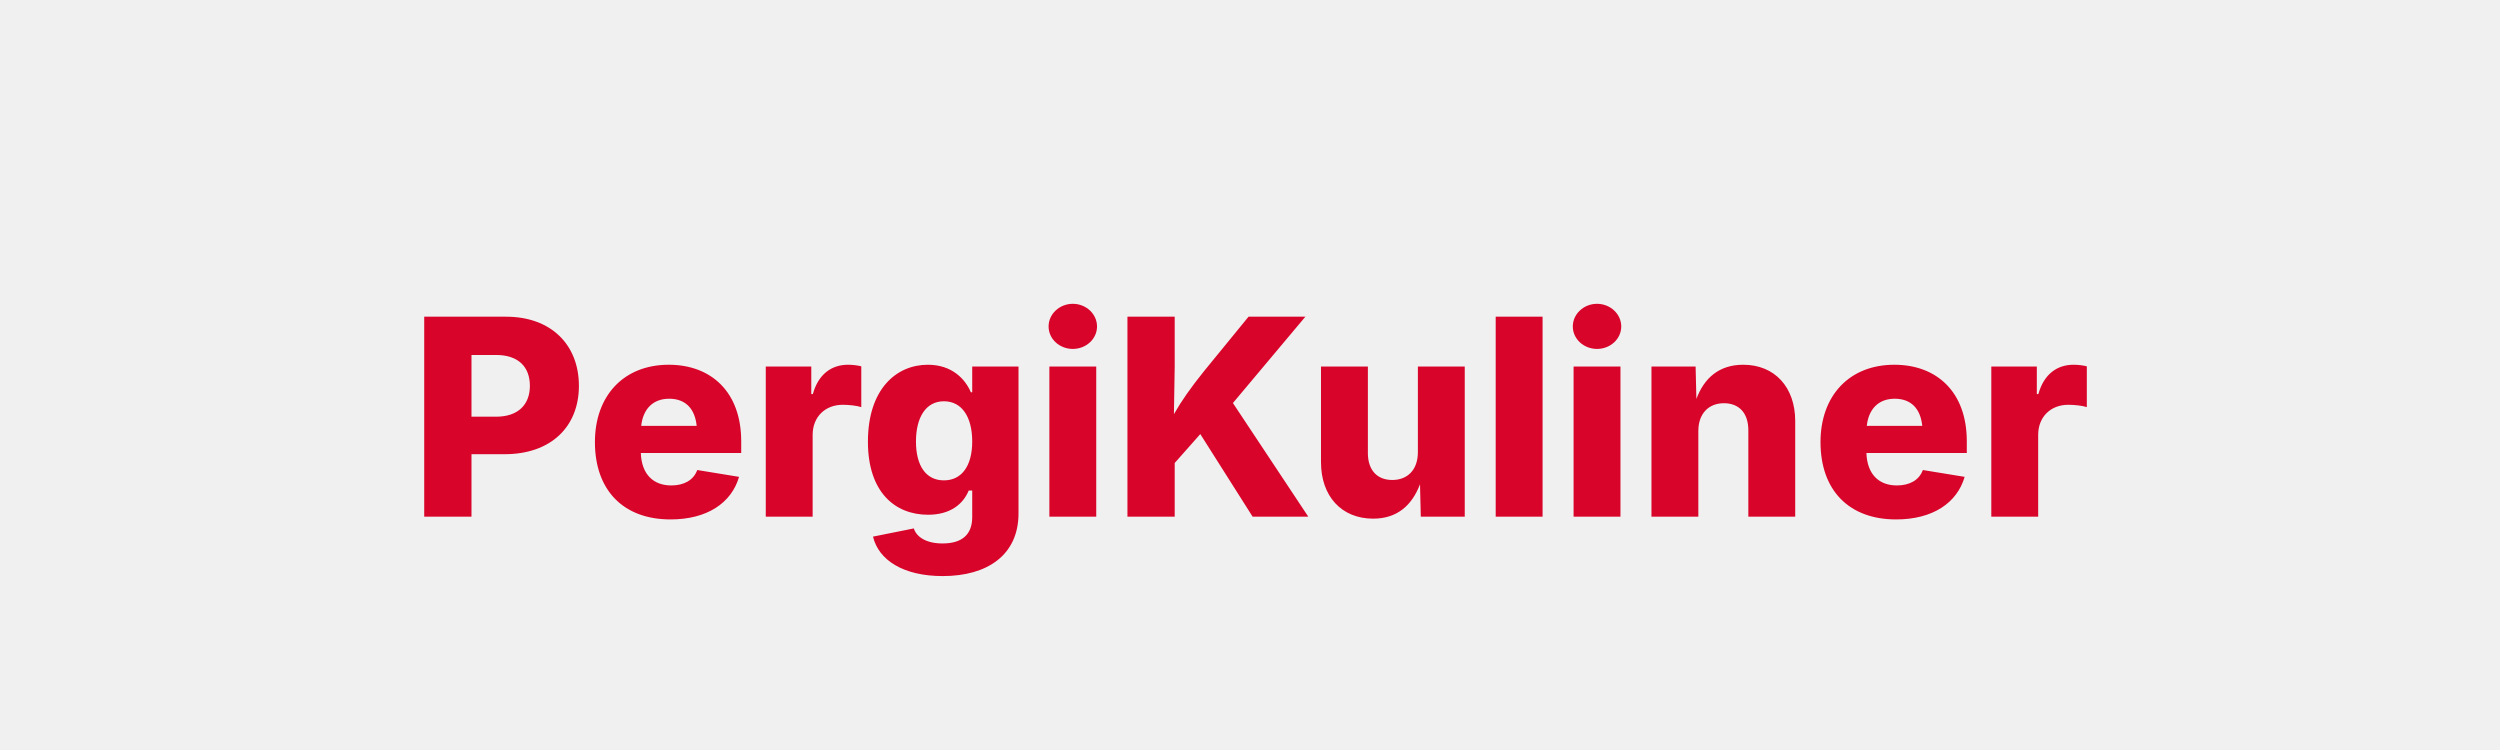
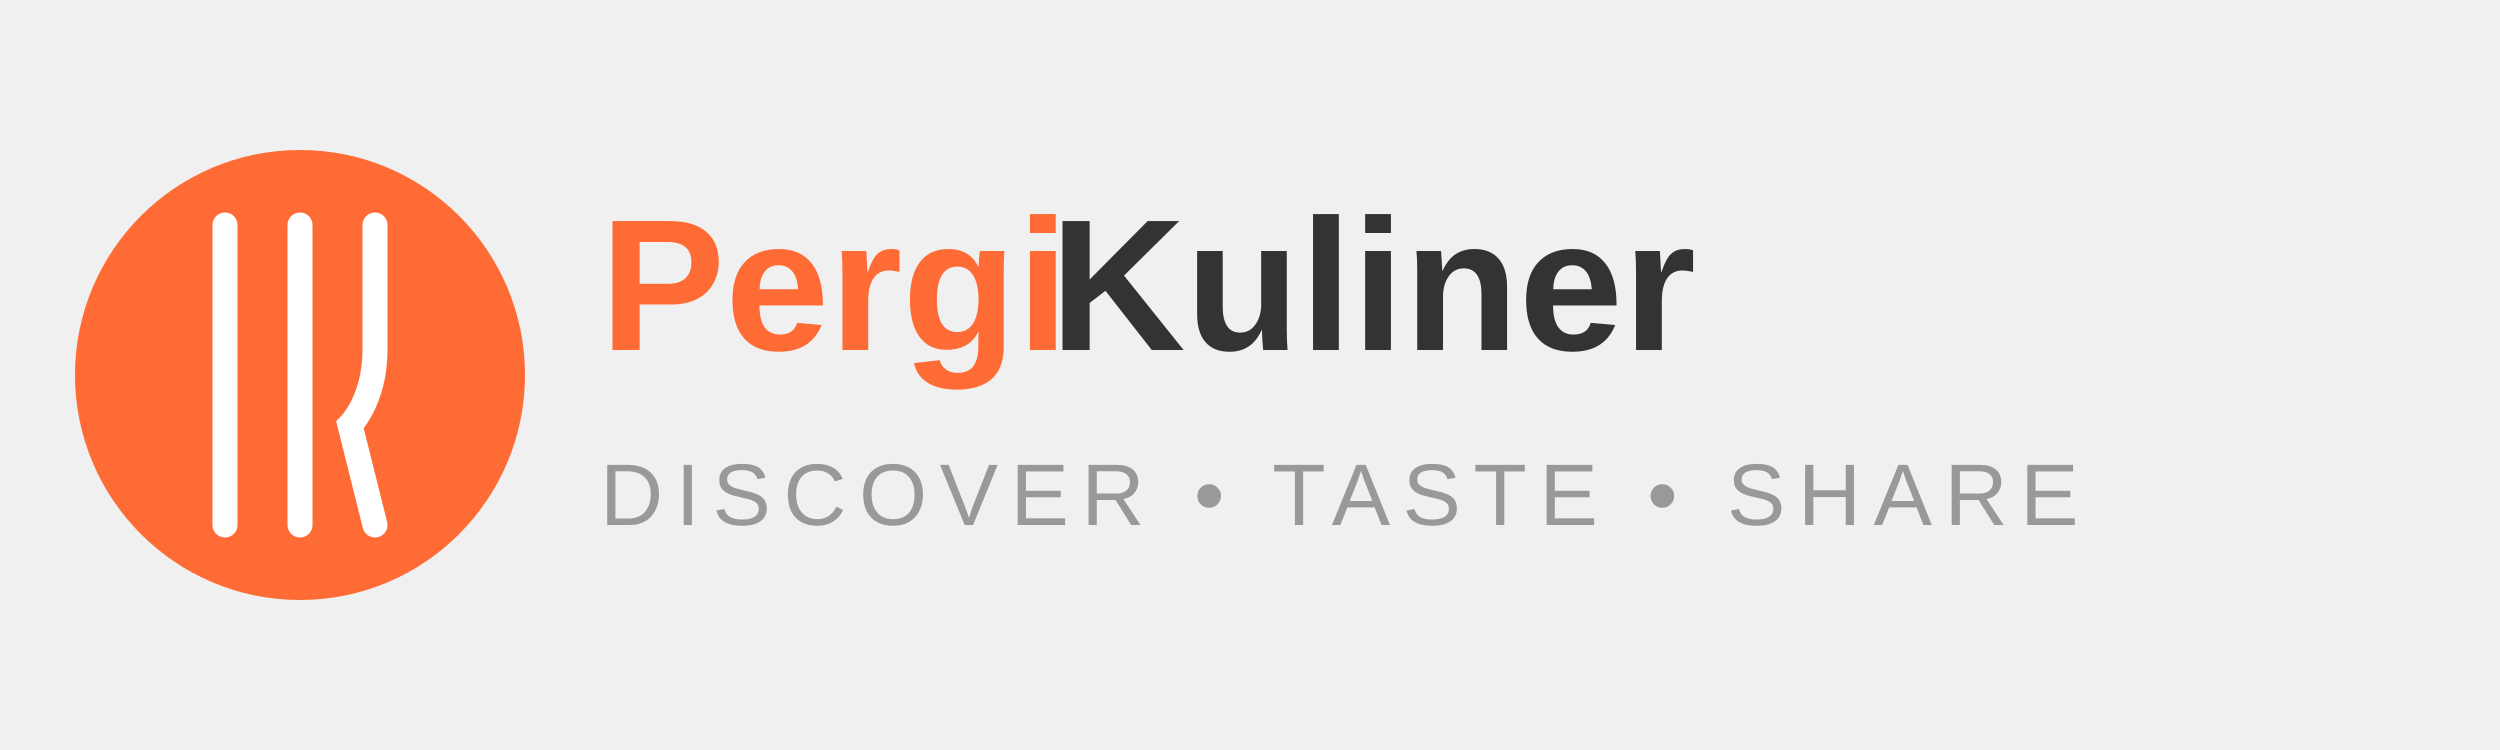
<svg xmlns="http://www.w3.org/2000/svg" viewBox="0 0 200 60" width="200" height="60">
-   <rect width="100%" height="100%" fill="none" />
-   <text x="50%" y="55%" dominant-baseline="middle" text-anchor="middle" font-family="system-ui, -apple-system, sans-serif" font-weight="800" font-size="22" fill="#d90429">PergiKuliner</text>
+   <circle cx="24" cy="30" r="18" fill="#FF6B35" />
+   <line x1="18" y1="18" x2="18" y2="42" stroke="#fff" stroke-width="2" stroke-linecap="round" />
+   <line x1="24" y1="18" x2="24" y2="42" stroke="#fff" stroke-width="2" stroke-linecap="round" />
+   <path d="M30,18 L30,28 C30,32 28,34 28,34 L30,42" stroke="#fff" stroke-width="2" fill="none" stroke-linecap="round" />
+   <text x="48" y="28" font-family="'Segoe UI', Arial, sans-serif" font-weight="700" font-size="15" fill="#FF6B35">Pergi</text>
+   <text x="84" y="28" font-family="'Segoe UI', Arial, sans-serif" font-weight="700" font-size="15" fill="#333">Kuliner</text>
+   <text x="48" y="42" font-family="'Segoe UI', Arial, sans-serif" font-weight="400" font-size="7" fill="#999" letter-spacing="1">DISCOVER • TASTE • SHARE</text>
</svg>
